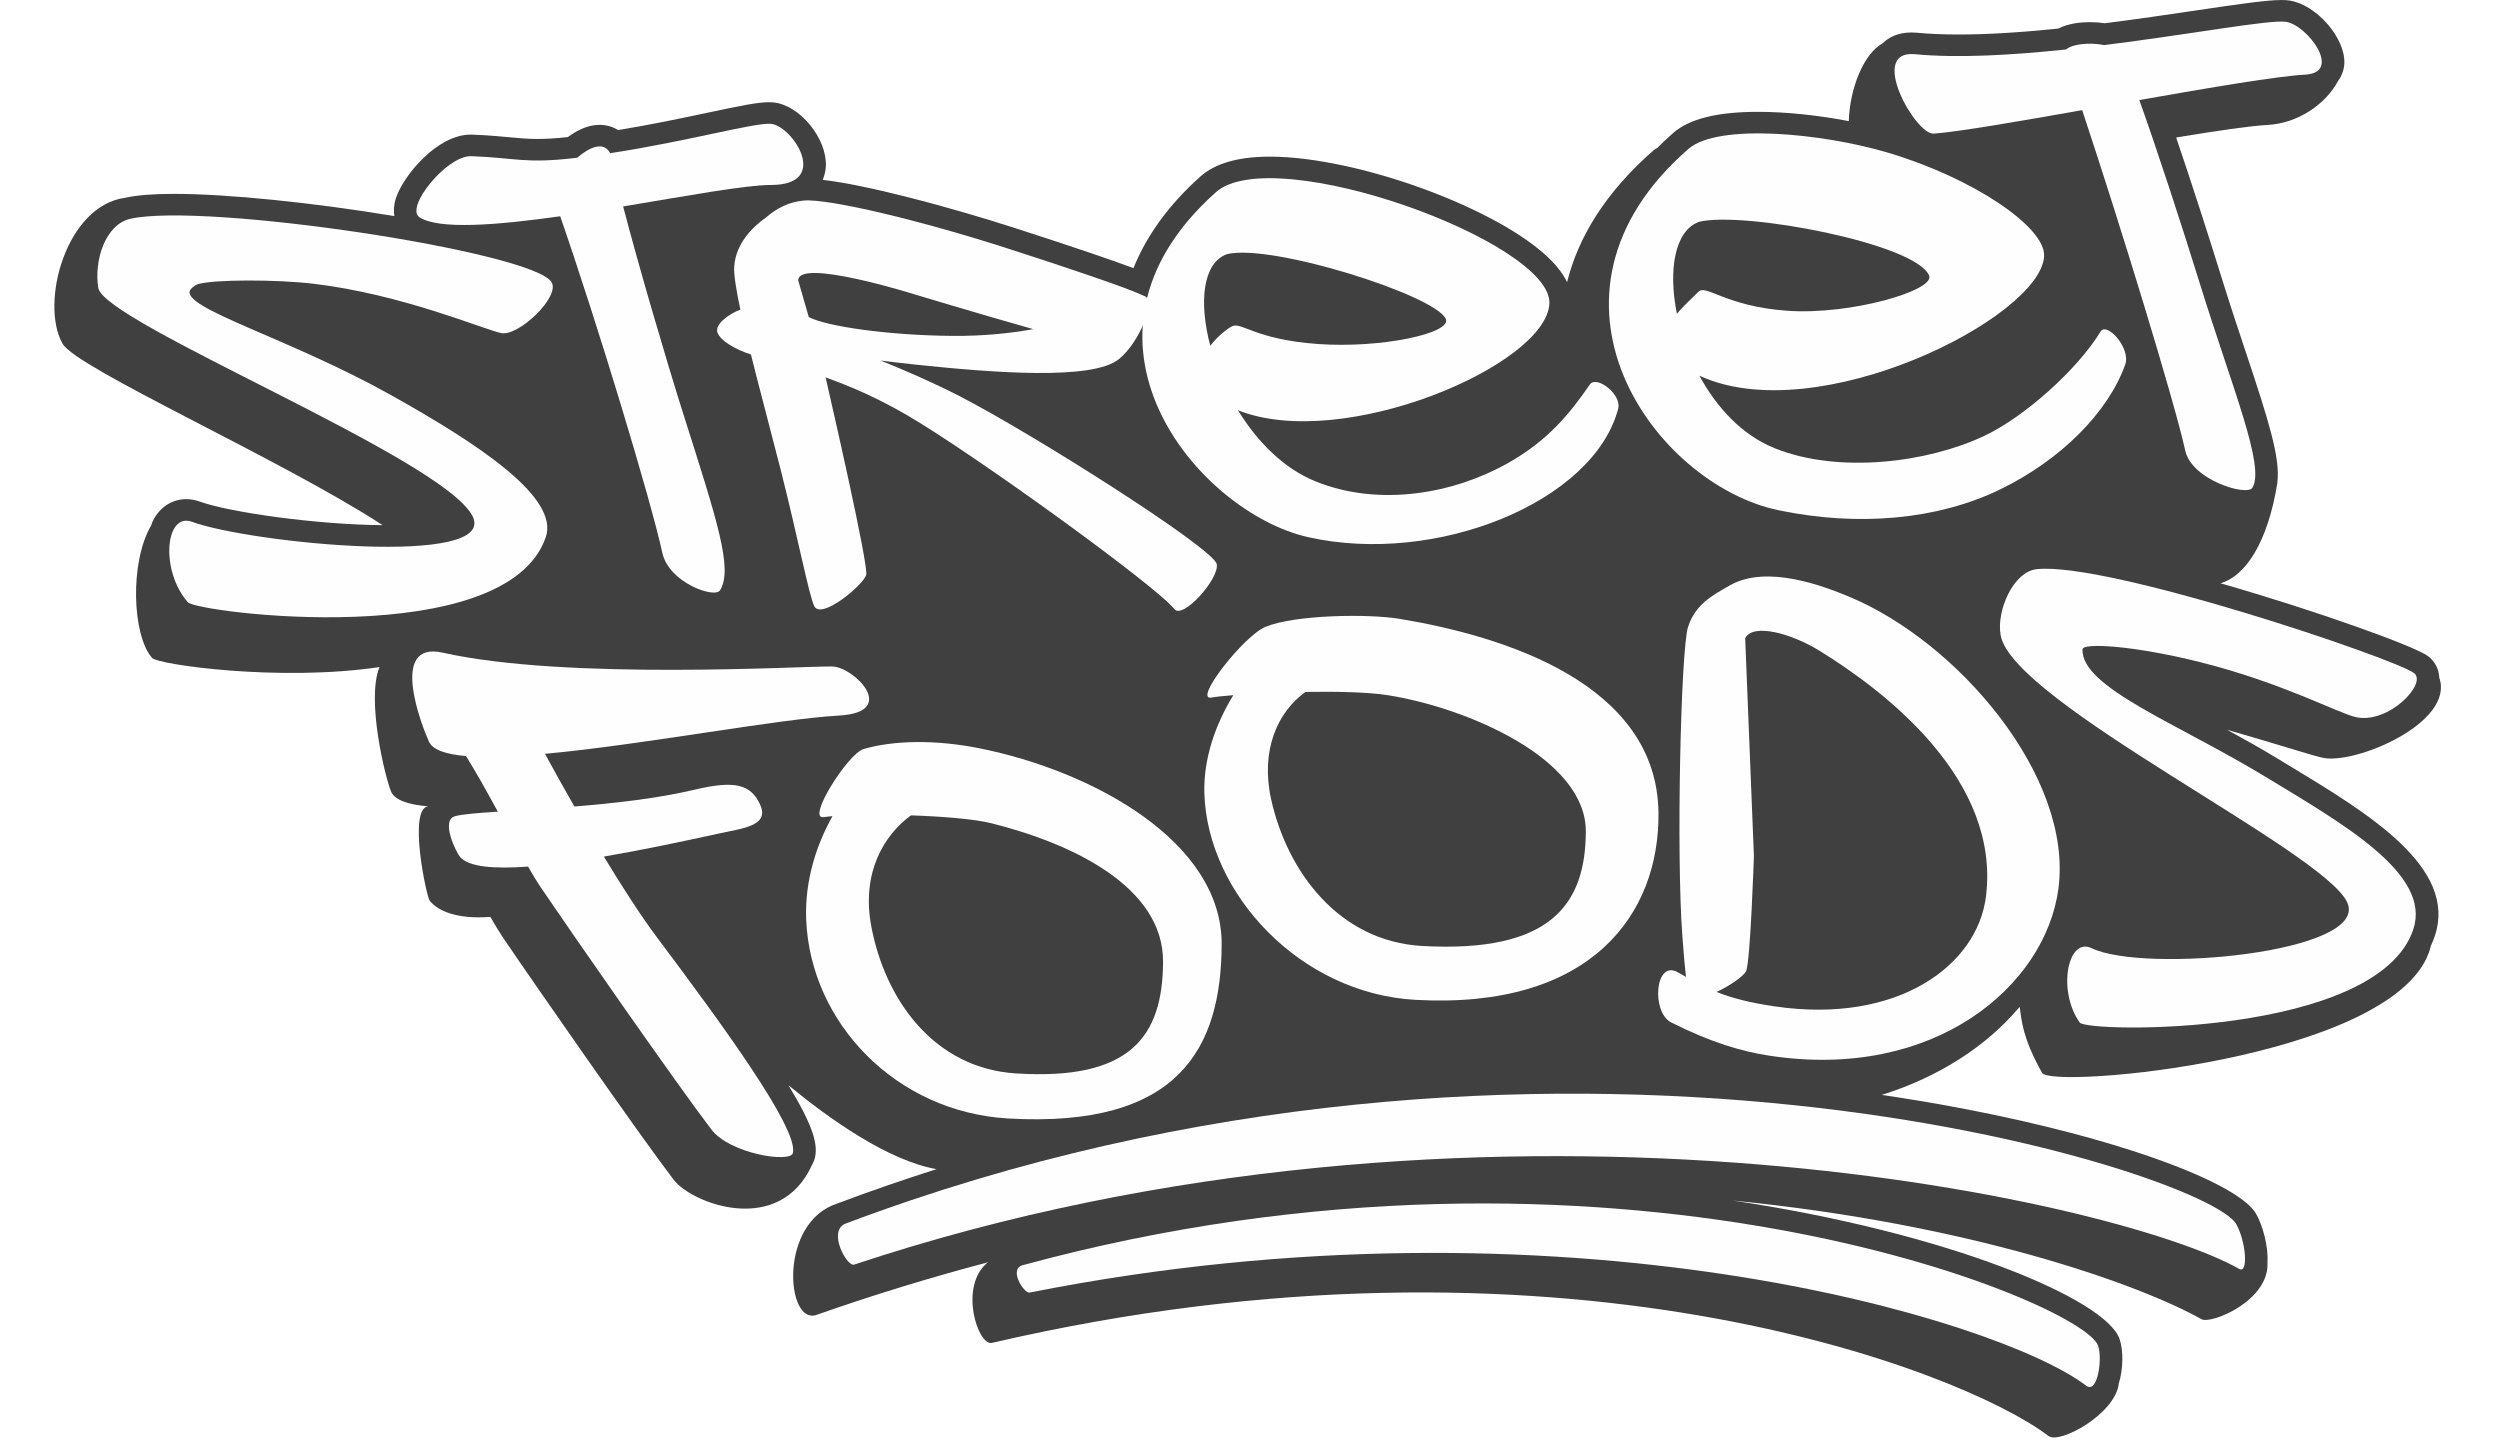
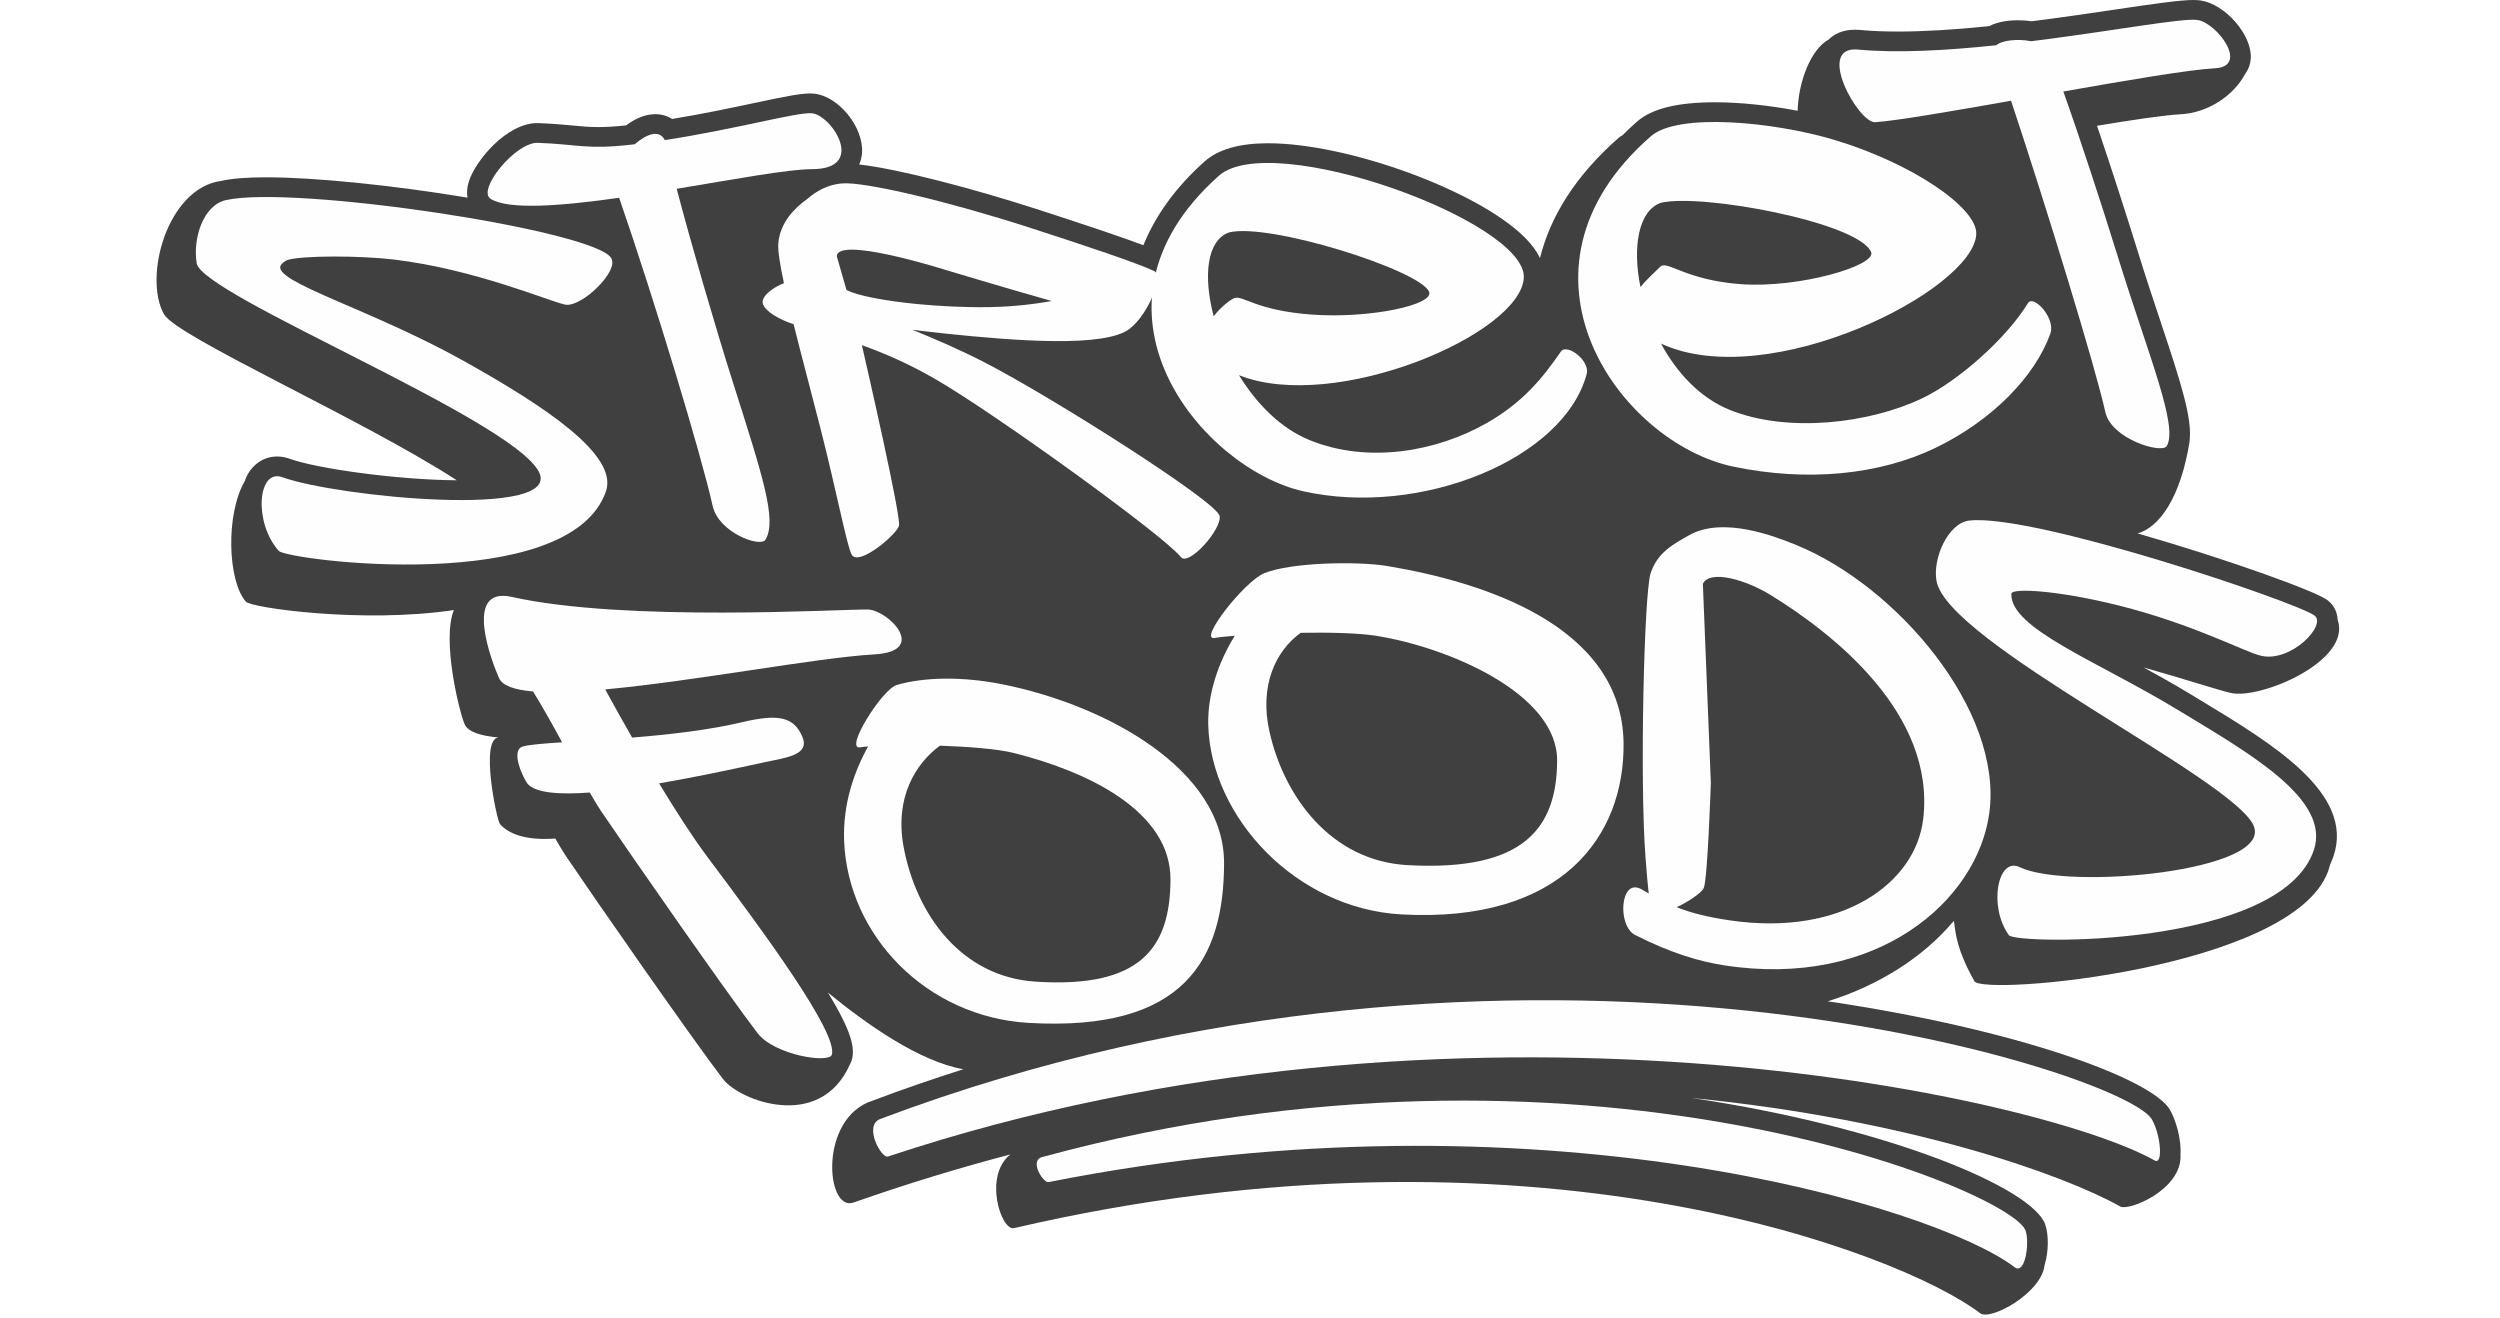
- <svg xmlns="http://www.w3.org/2000/svg" width="144px" height="83px" viewBox="0 0 385 232" version="1.1">
+ <svg xmlns="http://www.w3.org/2000/svg" width="129px" height="68px" viewBox="0 0 385 232" version="1.1">
  <defs />
  <g id="Page-1" stroke="none" stroke-width="1" fill="none" fill-rule="evenodd">
    <g transform="translate(0, -1)">
      <g id="Group-3" transform="translate(0, 0.43)" fill="#404041">
        <path d="M359.831,123.848 L357.905,122.682 C355.208,121.044 352.459,119.508 349.812,118.067 C357.621,120.288 363.166,122.122 365.195,122.57 C370.401,123.726 386.531,116.921 383.974,109.669 C383.91,108.292 383.291,107.055 382.157,106.204 C380.023,104.603 364.295,98.944 348.756,94.479 C352.667,93.374 356.346,88.068 357.913,78.303 C357.918,78.276 357.903,78.245 357.907,78.215 C358.407,74.295 356.469,68.185 352.856,57.349 C351.632,53.681 350.246,49.524 348.886,45.133 C346.908,38.748 344.156,30.194 341.615,22.711 C348.1,21.636 353.501,20.836 356.298,20.69 C361.218,20.436 365.657,17.374 367.675,13.621 C368.315,12.743 368.641,11.746 368.689,10.817 C368.902,6.711 364.19,1.296 359.843,0.652 C359.47,0.598 359.052,0.571 358.565,0.571 C356.159,0.571 351.462,1.266 344.96,2.229 C340.483,2.893 335.43,3.643 330.108,4.314 C329.333,4.195 328.513,4.134 327.704,4.134 C326.451,4.134 324.344,4.287 322.617,5.175 C316.366,5.813 311.11,6.124 306.575,6.124 C304.123,6.124 301.882,6.03 299.917,5.843 C299.592,5.813 299.285,5.799 298.993,5.799 C296.692,5.799 295.252,6.66 294.369,7.535 C291.291,9.203 289.058,14.835 288.908,20.07 C283.967,19.124 278.8,18.575 274.334,18.575 C267.745,18.575 263.264,19.687 260.638,21.975 C259.731,22.765 258.883,23.576 258.063,24.393 C257.891,24.498 257.697,24.576 257.548,24.705 C249.645,31.594 245.317,38.877 243.552,45.997 C242.968,44.784 242.067,43.566 240.851,42.353 C232.626,34.151 209.823,25.79 195.67,25.79 C190.647,25.79 186.895,26.865 184.515,28.987 C179.451,33.503 175.847,38.498 173.737,43.743 C169.98,42.332 163.865,40.264 154.785,37.328 C143.975,33.839 130.684,30.309 123.702,29.529 C123.999,28.831 124.171,28.105 124.209,27.387 C124.445,22.87 120.013,17.463 115.742,17.056 C115.538,17.039 115.305,17.025 115.048,17.025 C113.231,17.025 110.399,17.608 105.133,18.724 C101.072,19.585 96.12,20.633 90.768,21.514 C89.904,20.968 88.887,20.67 87.797,20.67 C86.152,20.67 84.432,21.331 82.669,22.64 C80.765,22.847 79.206,22.942 77.79,22.942 C76.158,22.942 74.85,22.816 73.194,22.66 C71.592,22.511 69.777,22.338 67.274,22.247 C67.192,22.243 67.112,22.24 67.03,22.24 C61.614,22.24 56.156,28.872 54.99,32.486 C54.622,33.629 54.602,34.568 54.742,35.361 C41.633,33.181 27.861,31.784 19.289,31.784 C15.877,31.784 13.301,31.988 11.413,32.411 C1.897,33.673 -2.351,49.296 1.301,55.881 C3.506,59.858 36.513,74.495 52.859,85.124 C42.019,85.036 28.058,83.016 23.439,81.334 C22.706,81.069 21.963,80.934 21.229,80.934 L21.227,80.934 C18.935,80.934 16.921,82.256 15.84,84.477 C15.738,84.684 15.673,84.935 15.587,85.162 C12.109,91.065 12.524,102.884 15.746,106.515 C16.66,107.546 36.152,110.381 52.346,107.97 C50.161,113.351 53.373,126.154 54.236,128.066 C54.842,129.409 57.002,130.124 60.21,130.399 C56.897,130.616 59.884,144.981 60.462,145.646 C61.858,147.253 64.761,148.592 70.2,148.192 C70.936,149.477 71.602,150.589 72.144,151.393 C76.996,158.571 94.264,183.403 99.724,190.533 C102.66,194.365 116.789,199.759 122.033,188.021 C122.214,187.702 122.34,187.387 122.415,187.116 C122.989,185.007 122.306,182.05 118.196,175.306 C124.886,180.809 134.304,187.462 142.035,188.804 C136.665,190.513 131.34,192.344 126.07,194.334 C116.512,197.372 117.833,213.983 122.696,212.274 C132.055,208.985 141.269,206.184 150.315,203.801 C145.531,207.574 148.676,217.305 150.957,216.776 C241.617,195.701 307.042,221.079 321.051,231.766 C322.852,233.143 331.851,228.209 332.382,223.303 C333.111,220.957 333.129,217.97 332.499,216.142 C330.296,209.758 305.045,199.051 270.213,193.86 C308.559,197.64 335.759,207.374 345.694,212.965 C347.223,213.823 356.547,210.022 356.319,203.947 C356.319,203.923 356.309,203.896 356.309,203.872 C356.502,201.092 355.448,197.674 354.477,195.982 C351.327,190.472 327.396,181.752 294.203,176.849 C303.392,174.011 311.081,168.932 316.083,163.053 C316.204,162.938 316.311,162.809 316.432,162.69 C316.722,164.955 316.908,167.712 320.023,173.303 C321.499,175.951 375.872,171.156 382.264,154.034 C382.415,153.631 382.534,153.234 382.626,152.844 C382.869,152.325 383.083,151.793 383.267,151.244 C386.931,140.221 372.533,131.524 359.831,123.848" id="Fill-1" />
      </g>
      <path d="M329.461,54.358 C325.669,60.58 317.171,68.107 310.799,71.141 C301.644,75.501 287.248,77.312 276.965,73.162 C271.683,71.033 267.615,66.581 264.856,61.488 C283.834,70.297 319.925,52.09 320.357,42.206 C320.559,37.588 309.034,29.688 295.172,25.569 C284.696,22.456 267.875,20.805 263.094,24.969 C235.807,48.743 257.607,78.977 277.572,83.144 C290.469,85.839 303.218,84.666 313.228,79.821 C323.088,75.047 330.693,67.33 333.406,59.708 C334.363,57.023 330.416,52.792 329.461,54.358 M264.827,36.707 C271.959,34.971 299.724,40.179 301.847,45.387 C302.807,47.743 289.191,51.775 278.938,51.028 C269.023,50.31 265.89,46.692 264.676,47.991 C263.919,48.804 262.443,50.052 261.234,51.53 C259.797,44.427 260.898,38.087 264.827,36.707" id="Fill-4" fill="#FEFEFE" />
      <path d="M115.381,20.94 C112.812,20.696 102.064,23.734 89.481,25.666 C88.487,23.713 86.224,24.626 84.186,26.392 C84.065,26.406 83.946,26.423 83.823,26.436 C75.719,27.382 74.391,26.416 67.131,26.145 C63.186,25.999 56.393,34.431 58.788,35.984 C61.886,37.998 71.157,37.276 81.439,35.818 C87.643,53.737 96.006,81.441 97.895,90.036 C98.938,94.797 106.331,97.438 107.188,96.021 C109.279,92.576 106.733,84.883 101.344,67.909 C98.447,58.785 94.013,43.609 91.574,34.238 C101.726,32.553 111.26,30.779 115.381,30.779 C125.091,30.779 118.857,21.272 115.381,20.94" id="Fill-6" fill="#FEFEFE" />
      <path d="M359.285,4.513 C356.696,4.13 344.074,6.503 330.012,8.26 C327.758,7.799 324.911,8.056 323.885,8.965 C315.216,9.88 306.468,10.386 299.556,9.728 C291.899,8.999 299.651,22.72 302.563,22.514 C306.418,22.242 315.991,20.588 326.483,18.733 C332.789,37.713 341.361,65.733 343.077,73.545 C344.12,78.305 353.032,80.946 353.889,79.529 C355.98,76.081 350.663,63.553 345.393,46.546 C342.584,37.476 338.57,25.175 335.684,17.109 C347.088,15.098 357.958,13.25 362.366,13.02 C368.472,12.705 362.745,5.025 359.285,4.513" id="Fill-8" fill="#FEFEFE" />
      <path d="M288.864,97.031 C284.887,95.39 275.764,91.84 269.77,95.241 C266.911,96.862 264.18,98.326 263.019,101.964 C261.874,105.548 261.101,138.392 262.121,151.856 C262.366,155.111 262.548,157.071 262.697,158.285 C262.278,158.051 261.855,157.81 261.412,157.556 C257.664,155.416 257.102,163.988 260.294,165.602 C266.868,168.931 271.897,170.315 276.004,170.949 C302.779,175.092 320.57,159.655 322.653,144.109 C325.075,126.041 306.402,104.266 288.864,97.031 M311.009,145.221 C309.653,156.539 296.666,165.89 277.099,163.045 C272.882,162.432 270.053,161.679 267.62,160.709 C269.756,159.722 271.993,158.139 272.366,157.373 C273.067,155.922 273.63,138.816 273.63,138.816 L272.226,103.768 C273.488,101.245 279.741,103.029 284.202,105.779 C295.13,112.519 313.24,126.62 311.009,145.221" id="Fill-10" fill="#FEFEFE" />
      <path d="M125.24,108.305 C120.665,108.213 82.596,110.577 62.517,106.081 C53.795,104.128 59.159,117.856 60.304,120.396 C60.91,121.738 63.071,122.454 66.278,122.728 C67.846,125.237 69.636,128.448 71.4,131.68 C68.088,131.893 65.584,132.1 64.493,132.415 C62.128,133.1 64.747,138.322 65.325,138.986 C66.72,140.593 70.829,140.922 76.268,140.522 C77.005,141.807 77.67,142.919 78.212,143.723 C83.064,150.901 100.332,175.733 105.792,182.863 C108.801,186.79 118.457,188.251 118.892,186.668 C119.941,182.813 107.088,165.351 96.998,151.887 C94.463,148.507 91.458,143.841 88.472,138.912 C94.722,137.84 101.351,136.433 107.2,135.155 C110.845,134.355 115.134,133.948 113.656,130.612 C112.159,127.245 109.538,126.614 103.104,128.136 C97.158,129.547 90.162,130.33 83.727,130.849 C81.999,127.835 80.381,124.929 78.985,122.366 C94.737,120.921 116.195,116.785 126.347,116.205 C136.039,115.652 128.732,108.376 125.24,108.305" id="Fill-12" fill="#FEFEFE" />
      <path d="M54.236,64.631 C37.686,55.368 20.34,50.597 21.857,47.705 C21.962,47.505 22.547,46.932 23.071,46.766 C25.574,45.969 35.9,45.98 41.795,46.692 C56.076,48.411 68.922,53.978 71.925,54.625 C74.72,55.226 81.535,48.726 80.029,46.403 C76.843,41.484 24.205,33.553 12.241,36.222 C8.184,37.127 6.363,42.996 7.066,47.343 C7.976,52.984 62.29,74.613 67.285,84.015 C71.753,92.43 31.676,88.48 22.139,85.008 C17.822,83.435 17.026,92.922 21.51,97.977 C22.982,99.639 72.747,106.003 79.119,87.487 C81.311,81.119 68.442,72.579 54.236,64.631" id="Fill-14" fill="#FEFEFE" />
      <path d="M355.95,126.041 C341.692,117.388 326.307,111.665 326.534,105.535 C326.575,104.45 334.842,104.938 345.506,107.613 C358.717,110.929 367.702,115.832 370.544,116.459 C375.829,117.632 382.106,111.011 379.907,109.363 C376.756,107 330.544,91.379 319.142,92.641 C315.392,93.054 312.627,99.344 313.362,103.307 C315.364,114.127 365.466,138.027 369.169,146.313 C372.789,154.4 336.484,157.76 327.991,153.657 C324.147,151.802 322.445,160.526 326.092,165.633 C327.288,167.307 374.032,167.945 379.796,150.623 C382.764,141.695 368.467,133.636 355.95,126.041" id="Fill-16" fill="#FEFEFE" />
      <path d="M148.944,121.477 C141.926,120.07 135.15,120.172 130.289,121.596 C127.754,122.342 121.019,133.019 123.865,132.564 C124.242,132.503 124.738,132.452 125.28,132.405 C122.85,136.724 120.784,142.549 121.047,149.073 C121.719,165.676 135.502,180.029 153.538,181.076 C181.151,182.677 187.859,169.681 187.937,153.063 C188.015,136.45 167.095,125.112 148.944,121.477 M154.751,173.817 C141.651,172.966 133.76,162.015 131.53,150.154 C129.896,141.464 133.596,135.436 137.91,132.276 C143.011,132.449 148.105,132.859 150.854,133.544 C163.899,136.799 178.56,143.78 178.503,155.857 C178.446,167.931 173.203,175.017 154.751,173.817" id="Fill-18" fill="#FEFEFE" />
      <path d="M216.539,100.629 C211.493,99.798 199.764,99.968 195,101.917 C191.505,103.348 183.262,113.876 186.297,113.31 C186.955,113.184 188.205,113.052 189.817,112.923 C186.95,117.582 184.987,123.169 185.152,128.703 C185.636,144.917 200.604,160.954 219.133,161.978 C247.497,163.548 258.416,148.131 258.267,131.91 C258.075,111.011 233.227,103.382 216.539,100.629 M220.235,153.305 C206.769,152.559 198.496,141.292 195.919,129.764 C194.127,121.749 196.981,115.598 201.431,112.401 C206.463,112.32 211.536,112.432 214.656,112.923 C227.408,114.934 246.626,123.112 246.569,134.897 C246.514,146.686 240.85,154.444 220.235,153.305" id="Fill-20" fill="#FEFEFE" />
      <path d="M127.409,197.992 C124.404,199.128 127.594,204.994 128.764,204.604 C229.203,171.22 331.578,193.937 351.762,205.295 C353.291,206.153 352.831,200.779 351.282,198.077 C346.469,189.661 240.358,155.42 127.409,197.992" id="Fill-22" fill="#FEFEFE" />
      <path d="M155.893,204.702 C153.585,205.329 156.122,209.286 157.026,209.106 C242.985,192.038 313.111,213.409 327.12,224.096 C328.953,225.496 329.789,219.827 329.04,217.654 C326.593,210.568 250.497,178.934 155.893,204.702" id="Fill-24" fill="#FEFEFE" />
      <path d="M247.228,62.895 C244.034,67.523 240.57,71.836 234.179,75.477 C225.397,80.482 213.359,82.662 203.077,78.515 C197.881,76.42 193.629,72.06 190.561,67.048 C207.424,73.799 240.232,59.803 240.703,49.872 C241.173,39.968 196.262,23.693 187.002,31.953 C160.597,55.507 184.149,83.51 201.863,87.483 C222.496,92.115 247.844,81.811 251.78,66.801 C252.387,64.489 248.274,61.38 247.228,62.895 M188.814,41.914 C195.946,40.178 222.266,48.516 224.016,52.33 C225.077,54.646 213.633,57.124 203.38,56.382 C193.465,55.66 191.243,52.91 189.725,53.49 C189.12,53.72 187.413,54.961 186.105,56.673 C184.231,49.59 184.907,43.287 188.814,41.914" id="Fill-26" fill="#FEFEFE" />
      <path d="M187.147,91.827 C186.649,89.291 157.514,70.836 145.728,64.774 C141.448,62.573 136.917,60.617 133.03,59.047 C134.816,59.271 136.709,59.501 138.758,59.715 C151.198,61.017 167.078,62.265 171.369,58.84 C174.716,56.168 177.297,49.516 175.617,48.716 C172.632,47.295 163.472,44.23 153.617,41.047 C139.744,36.564 124.71,32.943 120.659,33.289 C118.195,33.499 116.201,34.608 114.624,35.974 C112.278,37.632 109.776,40.209 109.463,43.8 C109.353,45.071 109.751,47.587 110.451,50.859 C108.746,51.445 106.29,53.202 106.746,54.504 C107.221,55.863 109.638,57.27 112.15,58.071 C113.562,63.733 115.319,70.28 116.901,76.491 C119.656,87.301 121.556,97.15 122.364,98.625 C123.556,100.805 130.249,95.157 130.706,93.563 C131.125,92.102 125.154,66.039 124.171,61.763 C128.061,63.156 132.458,65.038 137.231,67.812 C147.946,74.04 177.388,95.333 180.319,99.059 C181.685,100.795 187.601,94.139 187.147,91.827 M138.596,48.424 C138.596,48.424 148.689,51.476 157.605,53.995 C153.894,54.663 149.591,55.117 144.667,55.08 C134,55.002 124.118,53.493 121.462,52.046 L119.767,46.166 C119.674,42.46 138.596,48.424 138.596,48.424" id="Fill-28" fill="#FEFEFE" />
    </g>
  </g>
</svg>
